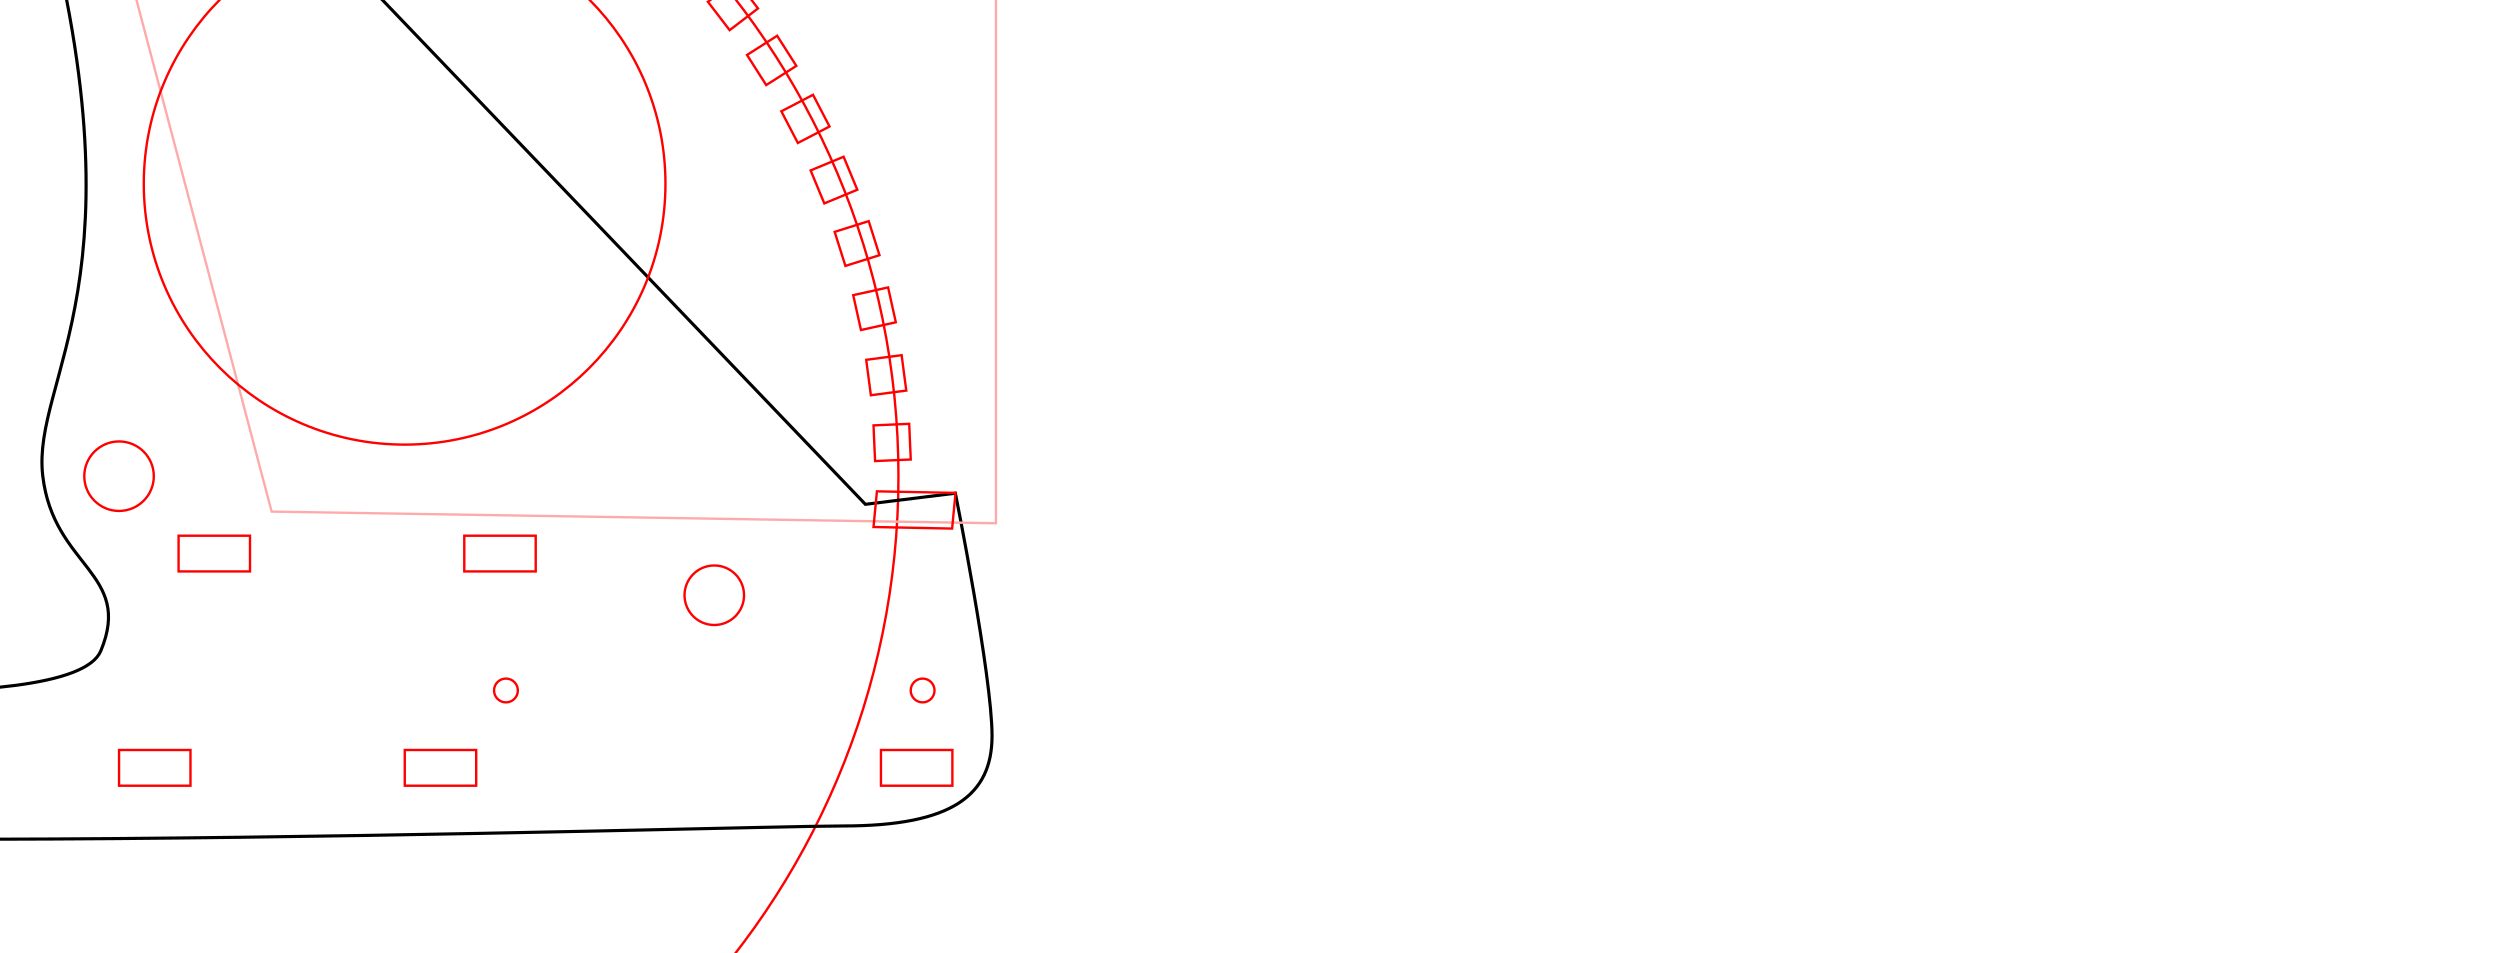
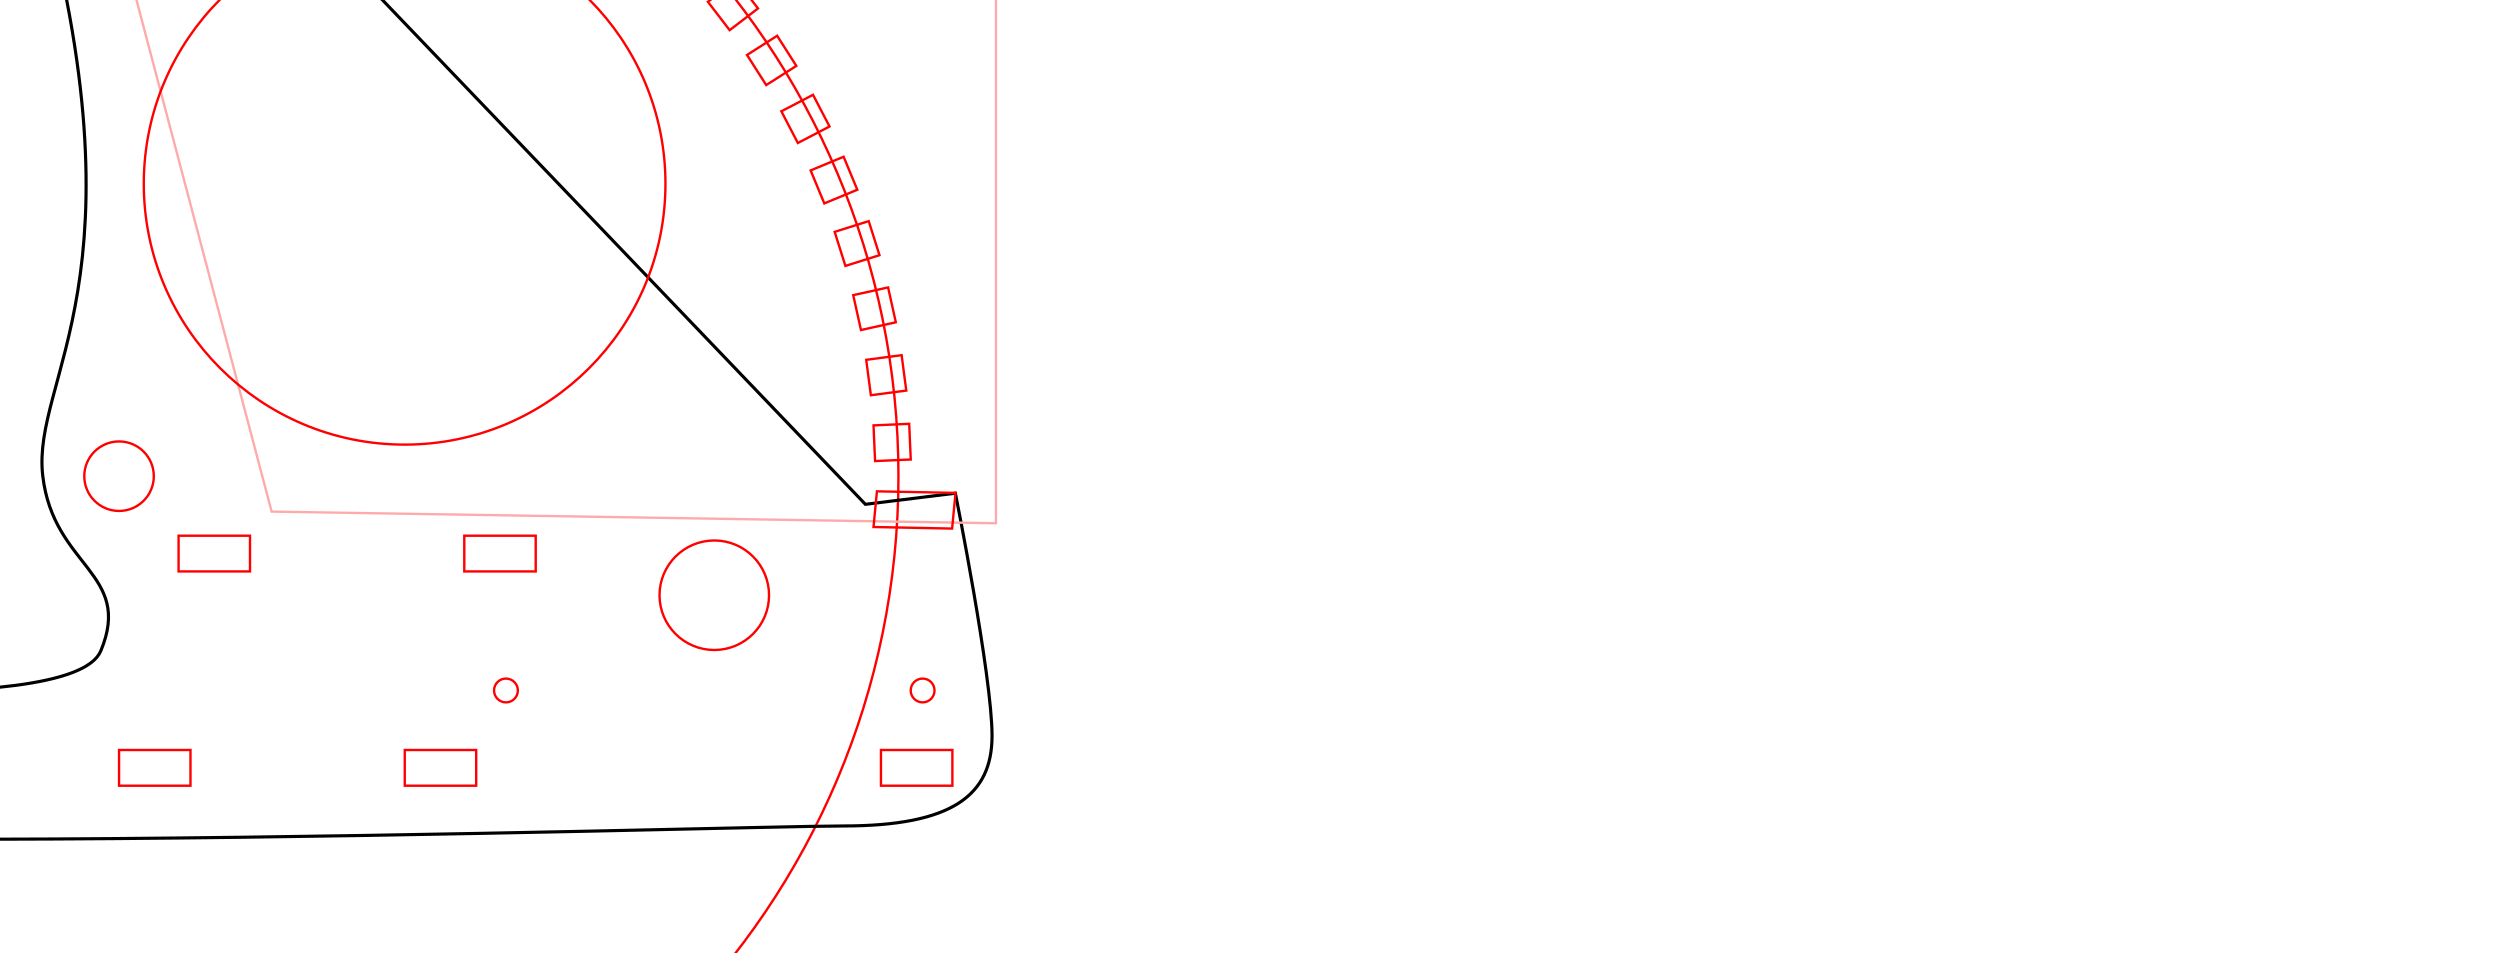
<svg xmlns="http://www.w3.org/2000/svg" width="210mm" height="80mm" viewBox="0 0 210 80" version="1.1" id="svg5">
  <defs id="defs2" />
  <g id="layer1">
    <circle style="fill:none;stroke:#ff0000;stroke-width:0.2" id="path2110" cx="10" cy="40" r="2.92" />
    <circle style="fill:none;stroke:#ff0000;stroke-width:0.2" id="circle2192" cx="10" cy="40" r="65.47" />
    <rect style="fill:none;stroke:#ff0000;stroke-width:0.2" id="rect2874" width="3.007" height="5.632" x="6.284" y="-28.499" transform="matrix(0.9966529,-0.08174925,0.02323428,0.9997301,0,0)" />
    <rect style="fill:none;stroke:#ff0000;stroke-width:0.2" id="rect2960" width="3" height="3" x="10.235" y="-26.974" transform="rotate(2.5)" />
    <rect style="fill:none;stroke:#ff0000;stroke-width:0.2" id="rect2962" width="3" height="3" x="13.636" y="-28.147" transform="rotate(7.5)" />
    <rect style="fill:none;stroke:#ff0000;stroke-width:0.2" id="rect2964" width="3" height="3" x="16.921" y="-29.613" transform="rotate(12.5)" />
    <rect style="fill:none;stroke:#ff0000;stroke-width:0.2" id="rect2966" width="3" height="3" x="20.066" y="-31.358" transform="rotate(17.5)" />
    <rect style="fill:none;stroke:#ff0000;stroke-width:0.2" id="rect2968" width="3" height="3" x="23.046" y="-33.372" transform="rotate(22.5)" />
    <rect style="fill:none;stroke:#ff0000;stroke-width:0.2" id="rect2970" width="3" height="3" x="25.84" y="-35.637" transform="rotate(27.5)" />
    <rect style="fill:none;stroke:#ff0000;stroke-width:0.2" id="rect2972" width="3" height="3" x="28.426" y="-38.137" transform="rotate(32.5)" />
    <rect style="fill:none;stroke:#ff0000;stroke-width:0.2" id="rect2974" width="3" height="3" x="30.785" y="-40.854" transform="rotate(37.5)" />
    <g id="g1478" style="stroke:#ff0000" transform="translate(-243,-7)">
      <rect style="fill:none;stroke:#ff0000;stroke-width:0.2" id="rect1348" width="6" height="3" x="195" y="70" />
      <rect style="fill:none;stroke:#ff0000;stroke-width:0.2" id="rect1474" width="6" height="3" x="219" y="70" />
    </g>
    <rect style="fill:none;stroke:#ff0000;stroke-width:0.2" id="rect1629" width="3" height="3" x="32.897" y="-43.765" transform="rotate(42.5)" />
    <rect style="fill:none;stroke:#ff0000;stroke-width:0.2" id="rect1631" width="3" height="3" x="34.748" y="-46.849" transform="rotate(47.5)" />
    <rect style="fill:none;stroke:#ff0000;stroke-width:0.2" id="rect1633" width="3" height="3" x="36.322" y="-50.083" transform="rotate(52.5)" />
    <rect style="fill:none;stroke:#ff0000;stroke-width:0.2" id="rect1635" width="3" height="3" x="37.609" y="-53.442" transform="rotate(57.5)" />
    <rect style="fill:none;stroke:#ff0000;stroke-width:0.2" id="rect1637" width="3" height="3" x="38.599" y="-56.901" transform="rotate(62.5)" />
-     <circle style="fill:none;stroke:#ff0000;stroke-width:0.2" id="circle1639" cx="60" cy="50" r="2.5" />
+     <circle style="fill:none;stroke:#ff0000;stroke-width:0.2" id="circle1639" cx="60" cy="50" r="4.6" />
    <circle style="fill:none;stroke:#ff0000;stroke-width:0.2" id="circle1641" cx="77.5" cy="58" r="1" />
    <circle style="fill:none;stroke:#ff0000;stroke-width:0.2" id="circle1643" cx="42.5" cy="58" r="1" />
    <path style="fill:none;stroke:#000000;stroke-width:0.265px;stroke-linecap:butt;stroke-linejoin:miter;stroke-opacity:1" d="m 80.251,41.429 c 0,0 3.081,15.377 3.081,20.377 -10e-7,5 -3.334,7.575 -12.504,7.575 -9.17,-10e-7 -113.593,3.335 -120.349,-1.526 -6.757,-4.861 5.722,-10.107 12.603,-10.493 6.881,-0.387 42.889,3.322 45.387,-2.691 C 11.193,48.114 4.484,47.645 3.59,39.962 2.632,31.735 12.552,23.462 3.157,-10.253 1.952,-14.577 -1.993,-31.434 5.821,-30.798 l 1.585,1.797 1.154,4.391 64.135,66.973 z" id="path1680" />
    <path id="rect4148" style="fill:none;stroke:#ffaaaa;stroke-width:0.2" d="M 3.093,-31.695 H 83.661 V 43.954 L 22.817,42.975 Z" />
    <rect style="fill:none;stroke:#ff0000;stroke-width:0.2" id="rect848" width="3" height="3" x="39.283" y="-60.432" transform="rotate(67.5)" />
    <rect style="fill:none;stroke:#ff0000;stroke-width:0.2" id="rect962" width="3" height="3" x="39.657" y="-64.01" transform="rotate(72.5)" />
    <rect style="fill:none;stroke:#ff0000;stroke-width:0.2" id="rect964" width="3" height="3" x="39.717" y="-67.606" transform="rotate(77.5)" />
    <rect style="fill:none;stroke:#ff0000;stroke-width:0.2" id="rect966" width="3" height="3" x="39.464" y="-71.194" transform="rotate(82.5)" />
    <rect style="fill:none;stroke:#ff0000;stroke-width:0.2" id="rect968" width="3" height="3" x="38.899" y="-74.747" transform="rotate(87.5)" />
    <rect style="fill:none;stroke:#ff0000;stroke-width:0.2" id="rect970" width="3.011" height="6.604" x="39.92" y="-84.104" transform="matrix(-0.09573939,0.9954064,-0.9998037,-0.01981576,0,0)" />
    <g id="g2318" style="stroke:#ff0000" transform="translate(-180,-25)">
      <rect style="fill:none;stroke:#ff0000;stroke-width:0.2" id="rect2314" width="6" height="3" x="195" y="70" />
      <rect style="fill:none;stroke:#ff0000;stroke-width:0.2" id="rect2316" width="6" height="3" x="219" y="70" />
    </g>
    <rect style="fill:none;stroke:#ff0000;stroke-width:0.2" id="rect2320" width="6" height="3" x="10" y="63" />
    <rect style="fill:none;stroke:#ff0000;stroke-width:0.2" id="rect2322" width="6" height="3" x="34" y="63" />
    <circle style="fill:none;stroke:#ff0000;stroke-width:0.2" id="path1243" cx="33.988" cy="15.438" r="21.91" />
    <rect style="fill:none;stroke:#ff0000;stroke-width:0.2" id="rect862" width="6" height="3" x="74" y="63" />
  </g>
</svg>
